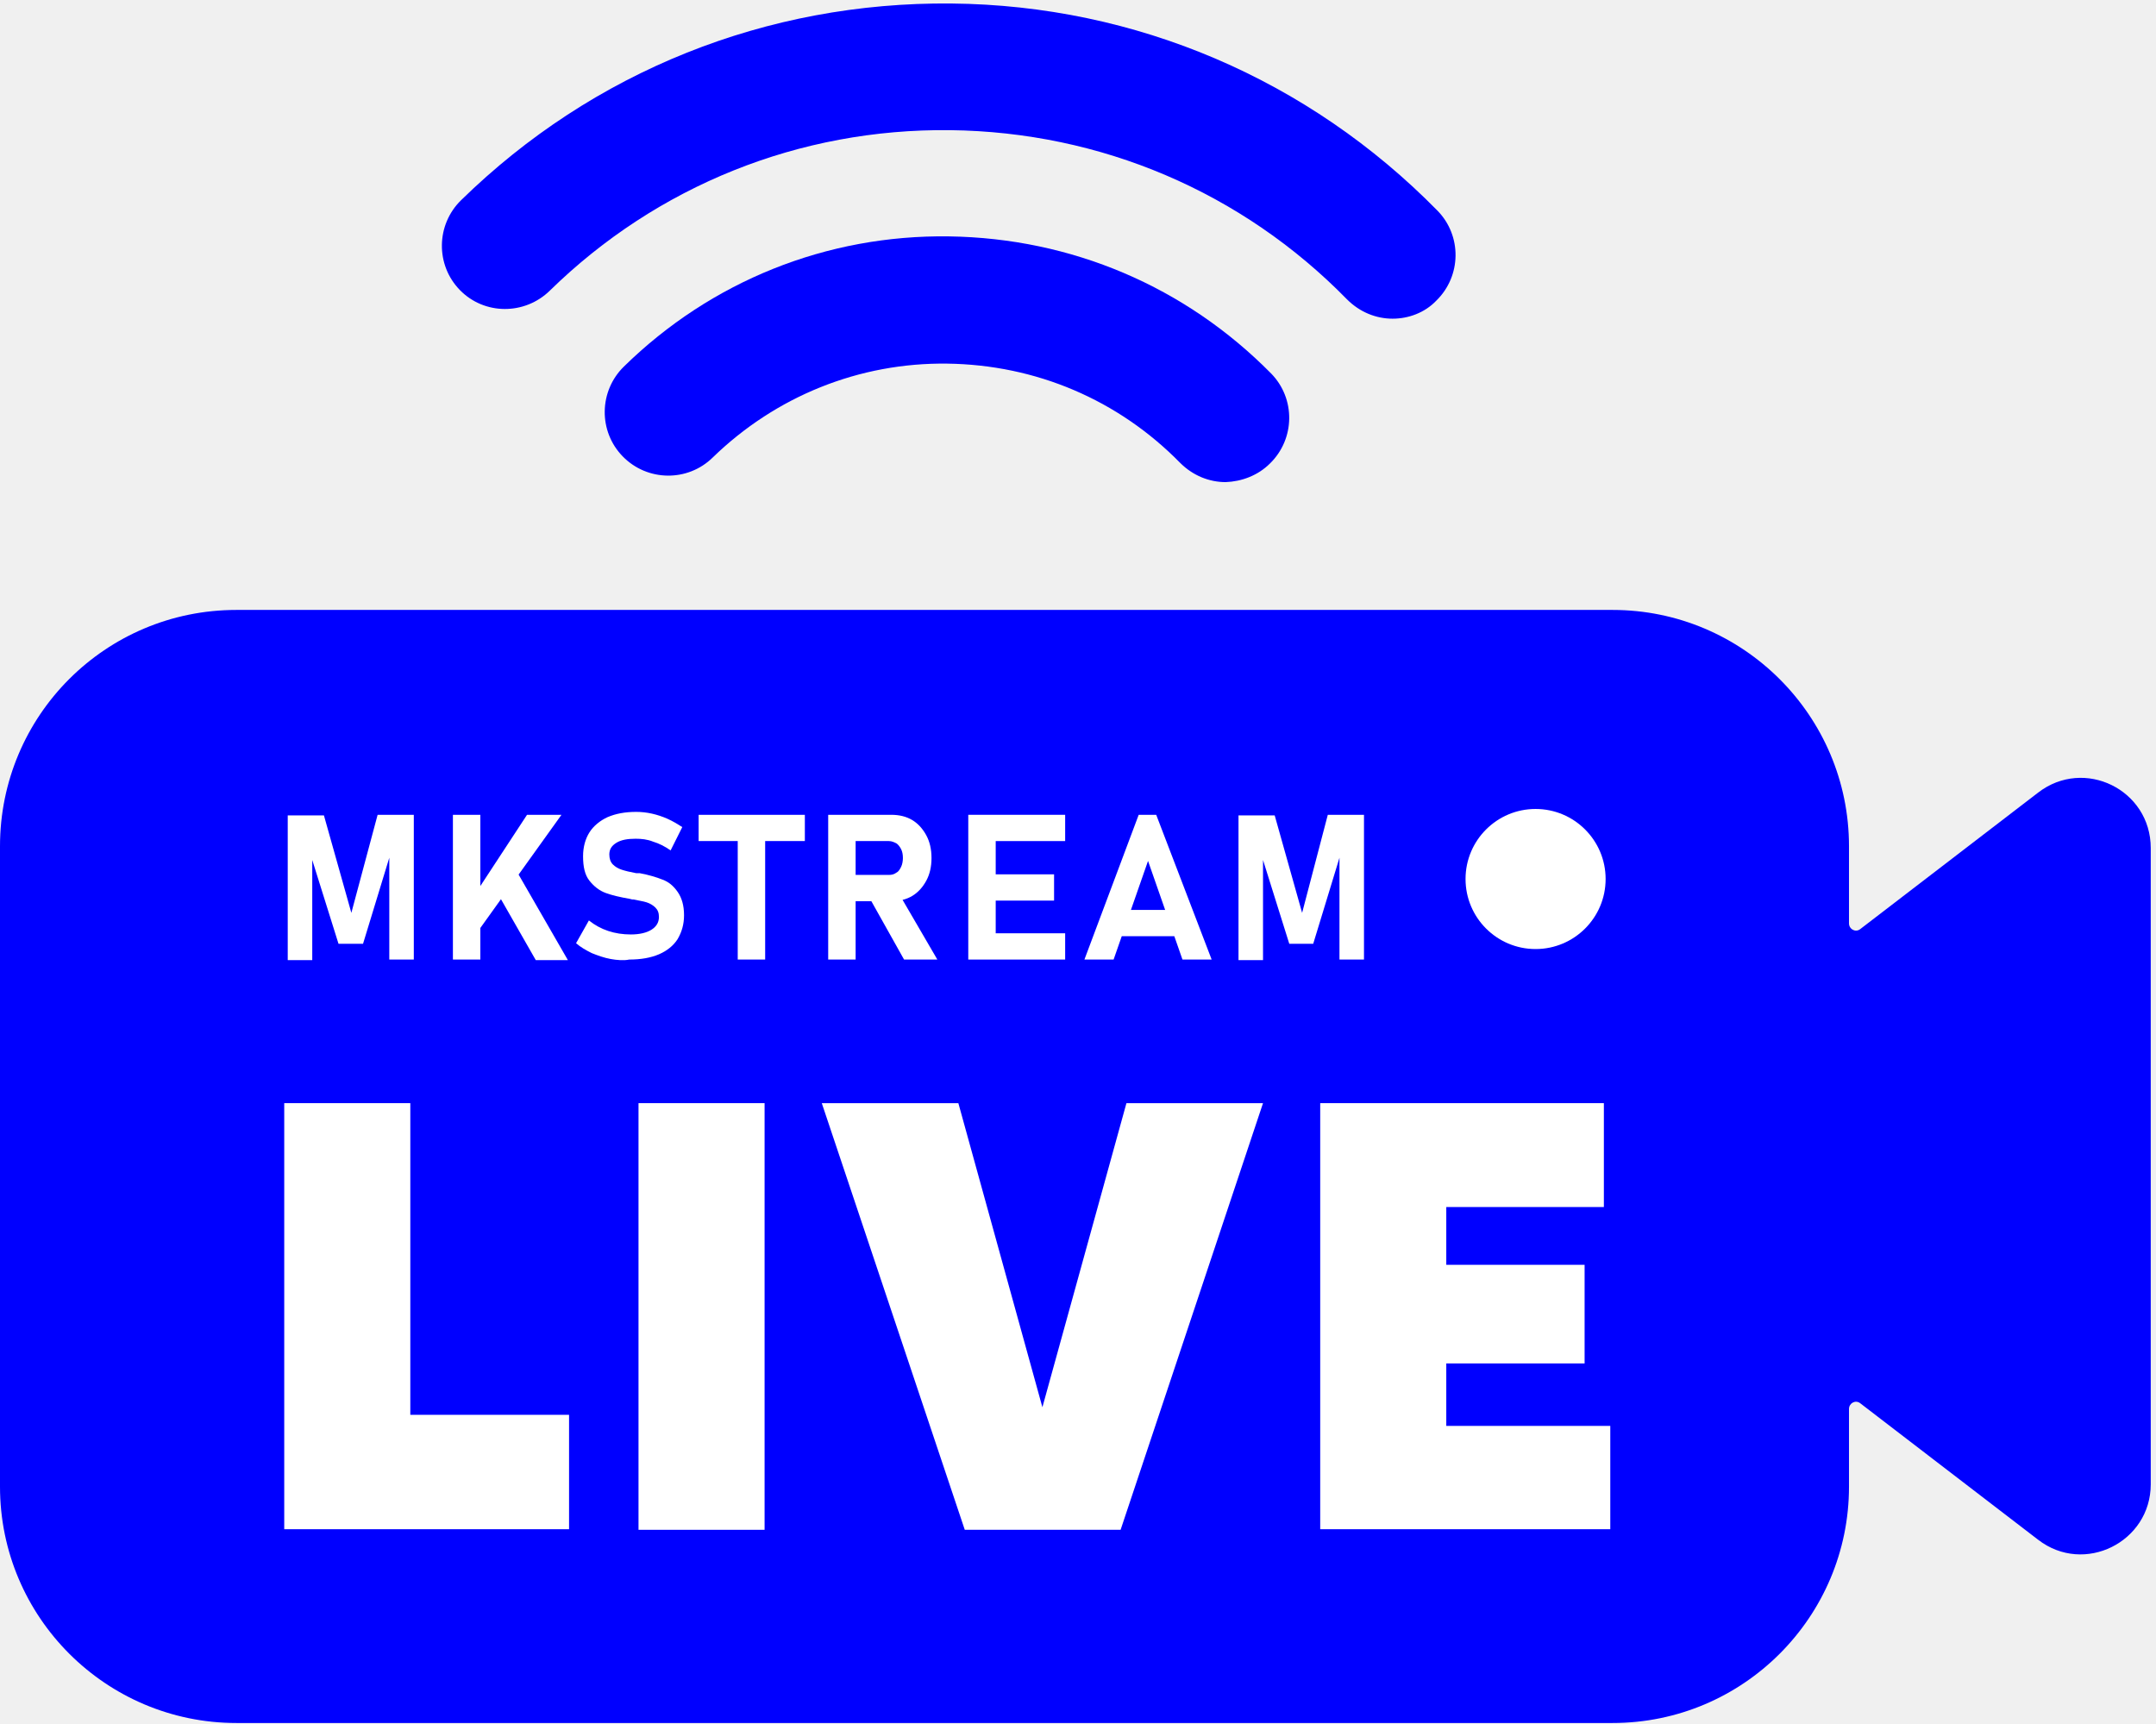
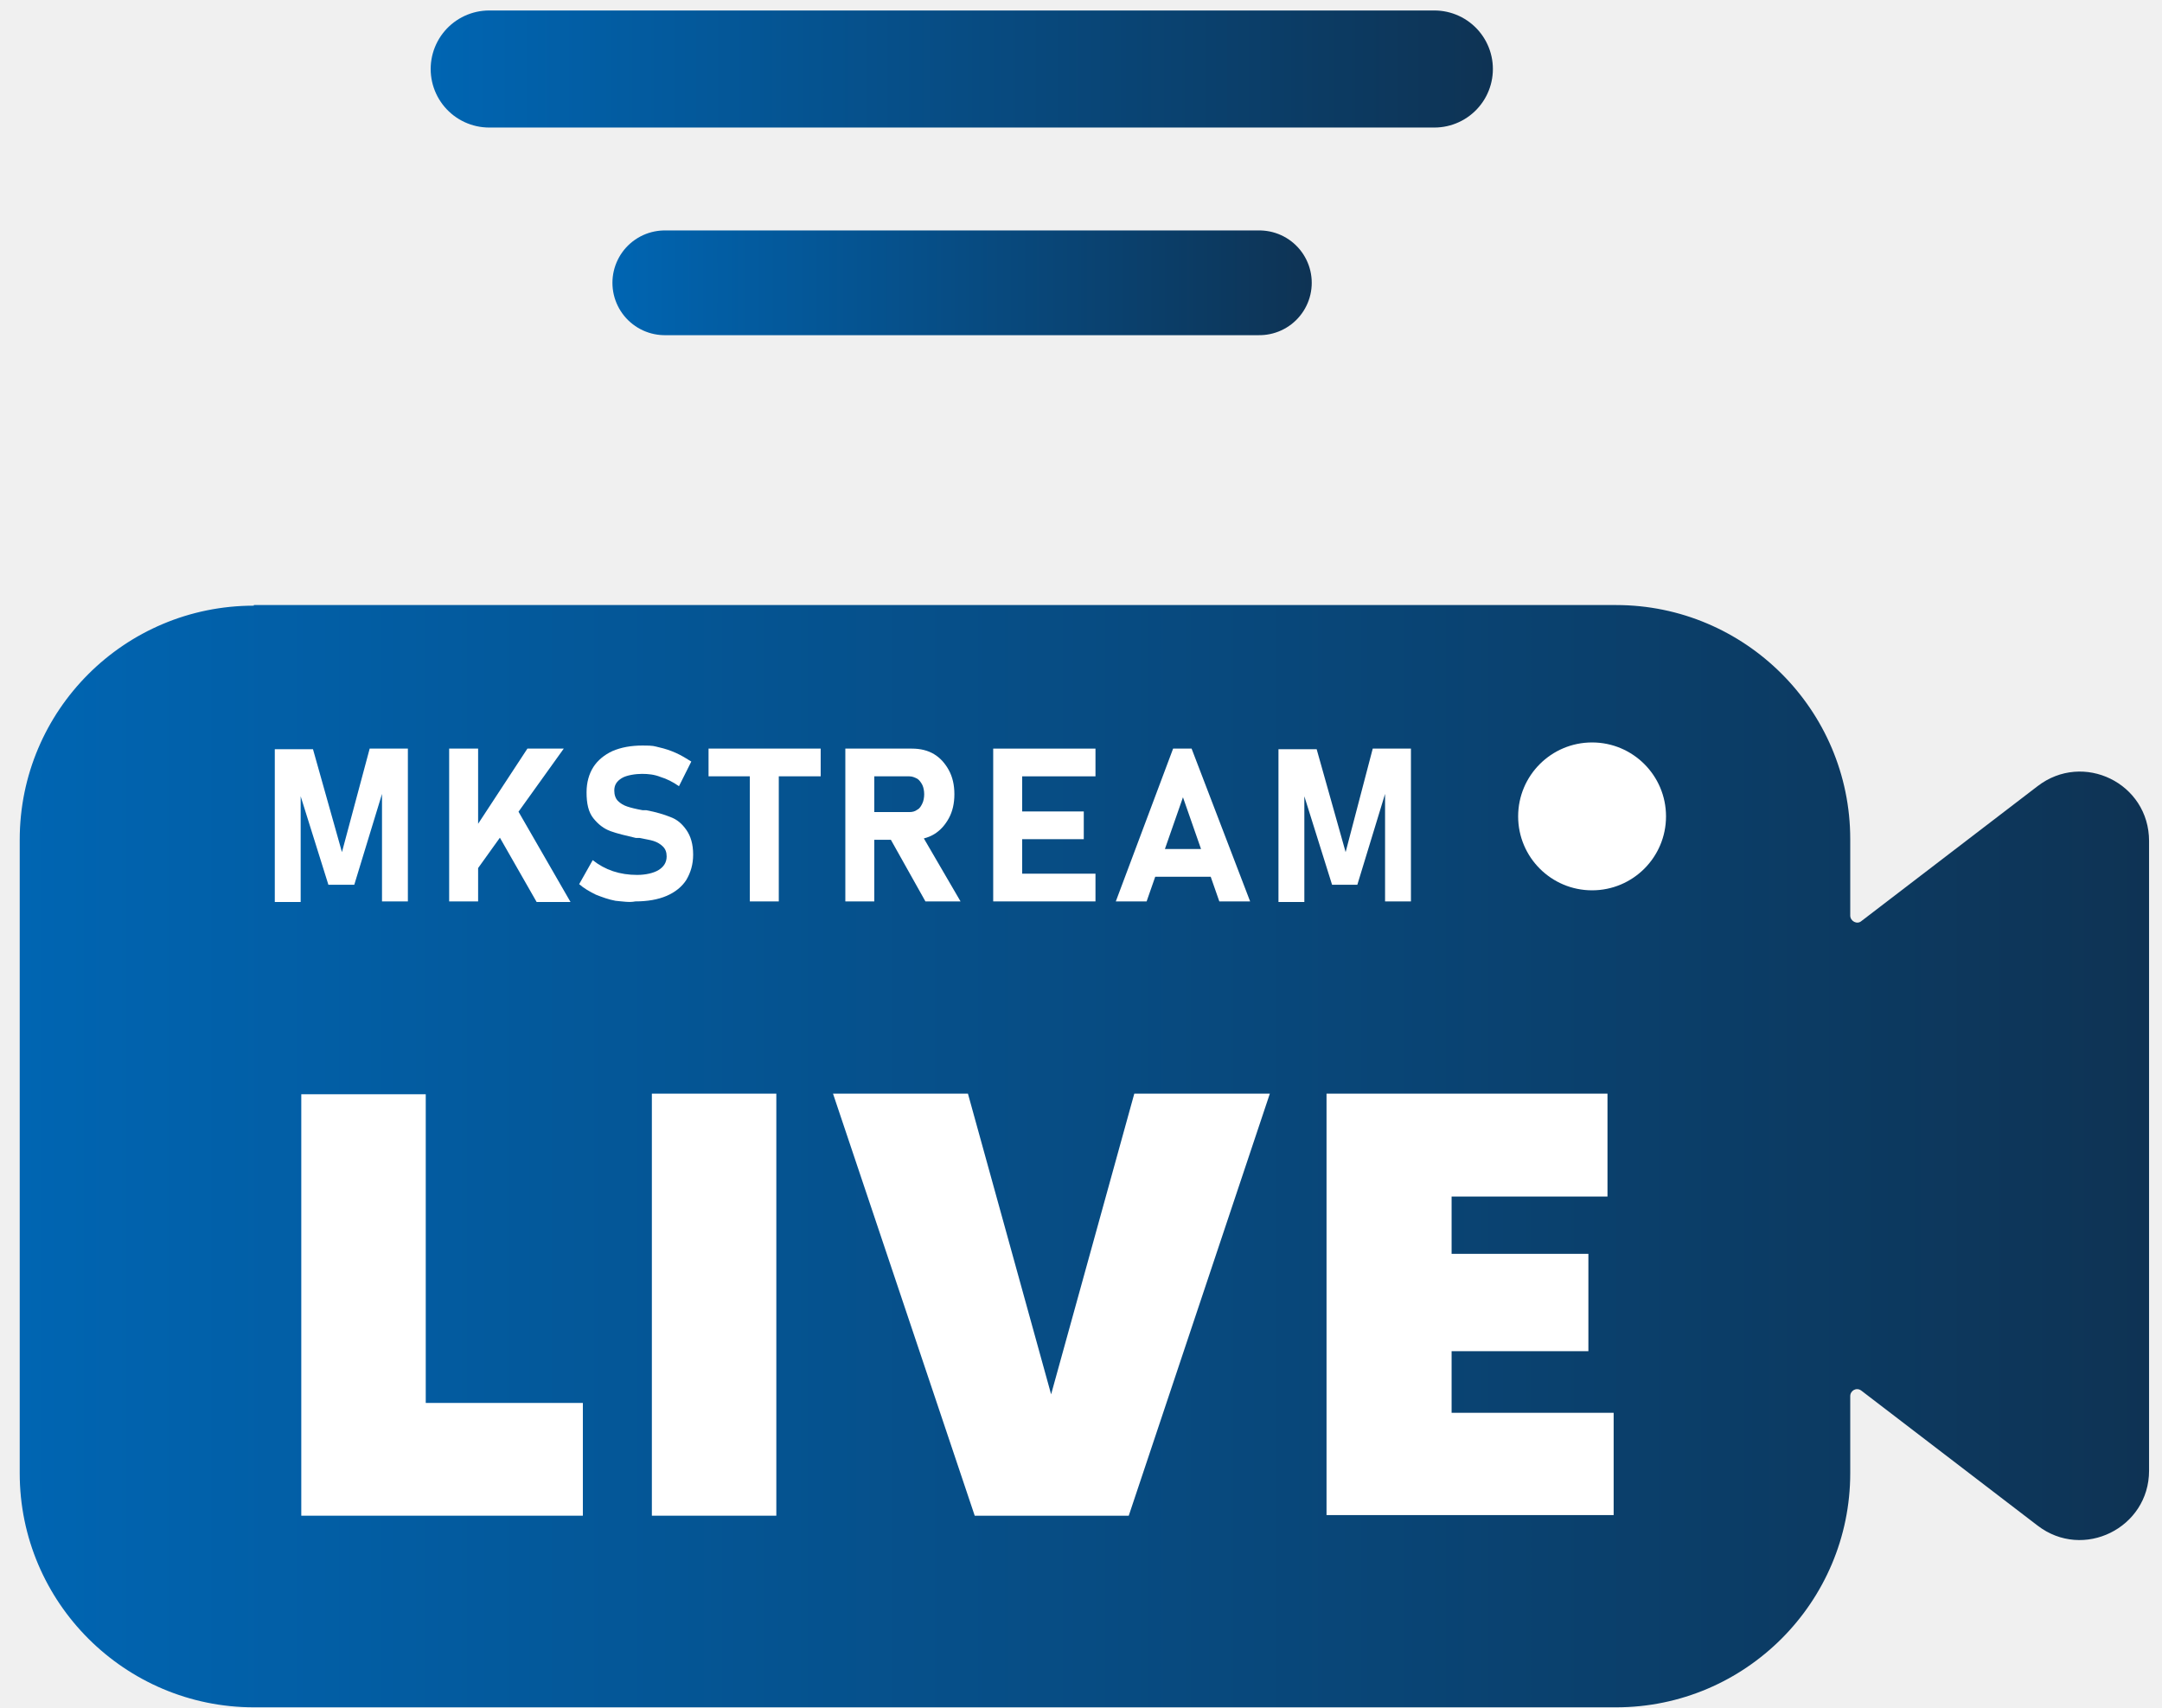
- <svg xmlns="http://www.w3.org/2000/svg" version="1.1" id="Layer_2_00000042710431026414549620000002580721475343110281_" x="0px" y="0px" viewBox="0 0 369.4 295.3" style="enable-background:new 0 0 369.4 295.3;" xml:space="preserve">
-   <style type="text/css">
- 	.st0{fill:#0000FF;}
- 	.st1{fill:#FFFFFF;}
- </style>
-   <g id="_ëîé_2">
-     <g>
-       <g>
+ <svg xmlns="http://www.w3.org/2000/svg" xmlns:xlink="http://www.w3.org/1999/xlink" version="1.1" viewBox="0 0 350.9 277.2">
+   <defs>
+     <style>
+       .cls-1 {
+         fill: url(#linear-gradient-2);
+       }
+ 
+       .cls-2 {
+         fill: #fff;
+       }
+ 
+       .cls-3 {
+         stroke: url(#linear-gradient-5);
+         stroke-width: 19px;
+       }
+ 
+       .cls-3, .cls-4, .cls-5 {
+         fill: none;
+         stroke-linecap: round;
+         stroke-linejoin: round;
+       }
+ 
+       .cls-6 {
+         fill: url(#linear-gradient-3);
+       }
+ 
+       .cls-4 {
+         stroke: url(#linear-gradient-6);
+         stroke-width: 21px;
+       }
+ 
+       .cls-4, .cls-7 {
+         display: none;
+       }
+ 
+       .cls-5 {
+         stroke: url(#linear-gradient-4);
+         stroke-width: 17px;
+       }
+ 
+       .cls-8 {
+         fill: url(#linear-gradient);
+       }
+     </style>
+     <linearGradient id="linear-gradient" x1="71" y1="9.5" x2="244.7" y2="9.5" gradientUnits="userSpaceOnUse">
+       <stop offset="0" stop-color="#006ab2" />
+       <stop offset="1" stop-color="#0b1429" />
+     </linearGradient>
+     <linearGradient id="linear-gradient-2" x1="98.9" y1="43.4" x2="216.2" y2="43.4" xlink:href="#linear-gradient" />
+     <linearGradient id="linear-gradient-3" x1="3.2" y1="187.7" x2="348.7" y2="187.7" gradientUnits="userSpaceOnUse">
+       <stop offset="0" stop-color="#0065b2" />
+       <stop offset="1" stop-color="#0e3354" />
+     </linearGradient>
+     <linearGradient id="linear-gradient-4" x1="99.4" y1="45.9" x2="212.9" y2="45.9" xlink:href="#linear-gradient-3" />
+     <linearGradient id="linear-gradient-5" x1="69.9" y1="11.2" x2="242.3" y2="11.2" xlink:href="#linear-gradient-3" />
+     <linearGradient id="linear-gradient-6" x1="41" y1="-23.6" x2="271.2" y2="-23.6" xlink:href="#linear-gradient-3" />
+   </defs>
+   <g>
+     <g id="Layer_2">
+       <g id="_ëîé_2">
        <g>
-           <path class="st0" d="M238.6,54.6c-2.8,0-5.6-1.1-7.8-3.3c-18-18.4-42.2-28.7-68-29s-50.2,9.5-68.6,27.5C89.9,54,83,54,78.8,49.7      S74.7,38.5,79,34.3c22.6-22.1,52.4-34,84-33.7c31.6,0.3,61.2,13,83.3,35.5c4.2,4.3,4.1,11.2-0.2,15.4      C244.1,53.6,241.3,54.6,238.6,54.6L238.6,54.6z" />
-         </g>
-         <g>
-           <path class="st0" d="M210,82.6c-2.8,0-5.6-1.1-7.8-3.3c-10.6-10.8-24.7-16.8-39.9-17c-15.1-0.2-29.4,5.6-40.2,16.1      c-4.3,4.2-11.2,4.1-15.4-0.2c-4.2-4.3-4.1-11.2,0.2-15.4c14.9-14.6,34.7-22.6,55.7-22.3s40.5,8.6,55.2,23.5      c4.2,4.3,4.1,11.2-0.2,15.4C215.5,81.5,212.7,82.5,210,82.6L210,82.6z" />
+           <g class="cls-7">
+             <path class="cls-8" d="M233.9,36.5c-2.8,0-5.6-1.1-7.8-3.3-18-18.4-42.2-28.7-68-29s-50.2,9.5-68.6,27.5c-4.3,4.2-11.2,4.2-15.4,0s-4.1-11.2.2-15.4c22.6-22.1,52.4-34,84-33.7,31.6.3,61.2,13,83.3,35.5,4.2,4.3,4.1,11.2-.2,15.4-2,2.1-4.8,3.1-7.5,3.1h0Z" />
+             <path class="cls-1" d="M205.3,64.5c-2.8,0-5.6-1.1-7.8-3.3-10.6-10.8-24.7-16.8-39.9-17-15.1-.2-29.4,5.6-40.2,16.1-4.3,4.2-11.2,4.1-15.4-.2-4.2-4.3-4.1-11.2.2-15.4,14.9-14.6,34.7-22.6,55.7-22.3s40.5,8.6,55.2,23.5c4.2,4.3,4.1,11.2-.2,15.4-2.1,2.1-4.9,3.1-7.6,3.2h0Z" />
+           </g>
+           <path class="cls-6" d="M41.2,98.3c-21,0-38,17-38,38v102.8c0,21,17.1,38,38,38h221.1c21,0,38-17.1,38-38v-12.5c0-.9,1-1.5,1.8-.9l28.6,21.9c7.4,5.7,18.1.4,18.1-8.9v-102.2c0-9.4-10.7-14.6-18.1-8.9l-28.6,21.9c-.7.6-1.8,0-1.8-.9v-12.4c0-21-17.1-38-38-38H41.2Z" />
+           <g>
+             <path class="cls-2" d="M94.6,227.6v18.4h-45.7v-68.4h20.2v50.1h25.5Z" />
+             <path class="cls-2" d="M126,177.5v68.5h-20.2v-68.5h20.2Z" />
+             <path class="cls-2" d="M206.1,177.5l-22.9,68.5h-25l-23-68.5h21.9l13.5,48.8,13.5-48.8h21.9Z" />
+             <path class="cls-2" d="M261.9,229.3v16.6h-46.6v-68.4h45.6v16.7h-25.3v9.3h22.2v15.8h-22.2v10h26.3Z" />
+           </g>
+           <line class="cls-5" x1="107.9" y1="45.9" x2="204.4" y2="45.9" />
+           <line class="cls-3" x1="79.4" y1="11.2" x2="232.8" y2="11.2" />
+           <line class="cls-4" x1="51.5" y1="-23.6" x2="260.7" y2="-23.6" />
        </g>
      </g>
      <g>
-         <path class="st0" d="M40.5,104.5C18.1,104.5,0,122.6,0,145v109.7c0,22.4,18.2,40.5,40.5,40.5h235.8c22.4,0,40.5-18.2,40.5-40.5     v-13.3c0-1,1.1-1.6,1.9-1l30.5,23.4c7.9,6.1,19.3,0.4,19.3-9.5v-109c0-10-11.4-15.6-19.3-9.5l-30.5,23.4c-0.8,0.6-1.9,0-1.9-1     V145c0-22.4-18.2-40.5-40.5-40.5H40.5L40.5,104.5z" />
+         <path class="cls-2" d="M60,121.5h6.2v24.8h-4.2v-19.2l.2,1.1-4.7,15.4h-4.2l-4.7-15,.2-1.4v19.2h-4.2v-24.8h6.2l4.7,16.7,4.5-16.8Z" />
+         <path class="cls-2" d="M72.9,121.5h4.7v24.8h-4.7v-24.8ZM75.7,136.6l9.9-15.1h5.9l-15.2,21.2-.6-6.1ZM79.9,133.8l4-2.5,8.7,15.1h-5.5l-7.2-12.6Z" />
+         <path class="cls-2" d="M99.9,146.2c-1.1-.2-2.2-.6-3.2-1-1-.5-1.9-1-2.7-1.7l2.2-3.9c1,.8,2.1,1.4,3.3,1.8,1.2.4,2.5.6,3.9.6s2.7-.3,3.5-.8,1.3-1.2,1.3-2.2h0c0-.7-.2-1.2-.6-1.6-.4-.4-.9-.7-1.5-.9s-1.4-.3-2.3-.5h-.6c-1.7-.4-3-.7-4.1-1.1s-2-1.1-2.8-2.1-1.1-2.4-1.1-4.2h0c0-1.6.4-3,1.1-4.1s1.8-2,3.1-2.6c1.4-.6,3-.9,4.9-.9s1.8.1,2.7.3c.9.2,1.8.5,2.7.9.9.4,1.7.9,2.5,1.4l-2,4c-1-.7-2-1.2-3-1.5-1-.4-2-.5-3-.5s-2.5.2-3.3.7-1.2,1.1-1.2,2h0c0,.7.2,1.3.6,1.7s.9.7,1.5.9,1.4.4,2.5.6h.6c1.6.3,2.9.7,3.9,1.1,1.1.4,1.9,1.1,2.6,2.1s1.1,2.3,1.1,4h0c0,1.6-.4,2.9-1.1,4.1-.7,1.1-1.8,2-3.2,2.6-1.4.6-3.1.9-5.1.9-.9.2-2.1,0-3.2-.1Z" />
+         <path class="cls-2" d="M115,121.5h18.2v4.5h-18.2v-4.5ZM121.7,123.5h4.7v22.8h-4.7s0-22.8,0-22.8Z" />
+         <path class="cls-2" d="M137.2,121.5h4.7v24.8h-4.7v-24.8ZM139,131.8h8.6c.5,0,.9-.1,1.3-.4.4-.2.6-.6.8-1s.3-1,.3-1.5-.1-1.1-.3-1.5-.5-.8-.8-1c-.4-.2-.8-.4-1.3-.4h-8.6v-4.5h9c1.4,0,2.6.3,3.6.9,1,.6,1.8,1.5,2.4,2.6.6,1.1.9,2.4.9,3.9s-.3,2.8-.9,3.9c-.6,1.1-1.4,2-2.4,2.6s-2.2.9-3.6.9h-9v-4.5ZM144.2,135.6l5-.8,6.7,11.5h-5.7l-6-10.7Z" />
+         <path class="cls-2" d="M161.2,121.5h4.7v24.8h-4.7v-24.8ZM162.9,121.5h14.9v4.5h-14.9v-4.5ZM162.9,131.7h13v4.5h-13v-4.5ZM162.9,141.8h14.9v4.5h-14.9v-4.5Z" />
+         <path class="cls-2" d="M190.4,121.5h3l9.5,24.8h-5l-5.9-16.9-5.9,16.9h-5l9.3-24.8ZM185.5,137.8h13v4.5h-13v-4.5Z" />
+         <path class="cls-2" d="M222.8,121.5h6.2v24.8h-4.2v-19.2l.2,1.1-4.7,15.4h-4.1l-4.7-15,.2-1.4v19.2h-4.2v-24.8h6.2l4.7,16.7,4.4-16.8Z" />
      </g>
-       <g>
-         <g>
-           <path class="st1" d="M97.5,242.4V262H48.7v-73h21.6v53.4H97.5L97.5,242.4z" />
-         </g>
-         <g>
-           <path class="st1" d="M131,189v73.1h-21.6V189H131z" />
-         </g>
-         <g>
-           <path class="st1" d="M216.4,189L192,262.1h-26.7L140.8,189h23.4l14.4,52.1L193,189H216.4L216.4,189z" />
-         </g>
-         <g>
-           <path class="st1" d="M275.9,244.3V262h-49.7v-73h48.6v17.8h-27v9.9h23.7v16.9h-23.7v10.7L275.9,244.3L275.9,244.3z" />
-         </g>
-       </g>
+       <circle class="cls-2" cx="258.4" cy="132.5" r="12" />
    </g>
  </g>
-   <g>
-     <path class="st1" d="M64.7,139.6h6.2v24.8h-4.2v-19.2l0.2,1.1l-4.7,15.4H58l-4.7-15l0.2-1.4v19.2h-4.2v-24.8h6.2l4.7,16.7   L64.7,139.6z" />
-     <path class="st1" d="M77.6,139.6h4.7v24.8h-4.7V139.6z M80.4,154.7l9.9-15.1h5.9L81,160.8L80.4,154.7z M84.6,151.9l4-2.5l8.7,15.1   h-5.5L84.6,151.9z" />
-     <path class="st1" d="M104.6,164.3c-1.1-0.2-2.2-0.6-3.2-1c-1-0.5-1.9-1-2.7-1.7l2.2-3.9c1,0.8,2.1,1.4,3.3,1.8   c1.2,0.4,2.5,0.6,3.9,0.6c1.5,0,2.7-0.3,3.5-0.8s1.3-1.2,1.3-2.2l0,0c0-0.7-0.2-1.2-0.6-1.6c-0.4-0.4-0.9-0.7-1.5-0.9   s-1.4-0.3-2.3-0.5h-0.1h-0.1l-0.4-0.1c-1.7-0.3-3-0.6-4.1-1s-2-1.1-2.8-2.1s-1.1-2.4-1.1-4.2l0,0c0-1.6,0.4-3,1.1-4.1   s1.8-2,3.1-2.6c1.4-0.6,3-0.9,4.9-0.9c0.9,0,1.8,0.1,2.7,0.3c0.9,0.2,1.8,0.5,2.7,0.9c0.9,0.4,1.7,0.9,2.5,1.4l-2,4   c-1-0.7-2-1.2-3-1.5c-1-0.4-2-0.5-3-0.5c-1.4,0-2.5,0.2-3.3,0.7s-1.2,1.1-1.2,2l0,0c0,0.7,0.2,1.3,0.6,1.7s0.9,0.7,1.5,0.9   s1.4,0.4,2.5,0.6h0.1h0.1c0.1,0,0.1,0,0.2,0s0.1,0,0.2,0c1.6,0.3,2.9,0.7,3.9,1.1c1.1,0.4,1.9,1.1,2.6,2.1s1.1,2.3,1.1,4l0,0   c0,1.6-0.4,2.9-1.1,4.1c-0.7,1.1-1.8,2-3.2,2.6c-1.4,0.6-3.1,0.9-5.1,0.9C106.9,164.6,105.7,164.5,104.6,164.3z" />
-     <path class="st1" d="M119.7,139.6h18.2v4.5h-18.2V139.6z M126.4,141.6h4.7v22.8h-4.7C126.4,164.4,126.4,141.6,126.4,141.6z" />
-     <path class="st1" d="M141.9,139.6h4.7v24.8h-4.7V139.6z M143.7,149.9h8.6c0.5,0,0.9-0.1,1.3-0.4c0.4-0.2,0.6-0.6,0.8-1   s0.3-1,0.3-1.5c0-0.6-0.1-1.1-0.3-1.5s-0.5-0.8-0.8-1c-0.4-0.2-0.8-0.4-1.3-0.4h-8.6v-4.5h9c1.4,0,2.6,0.3,3.6,0.9   c1,0.6,1.8,1.5,2.4,2.6c0.6,1.1,0.9,2.4,0.9,3.9s-0.3,2.8-0.9,3.9c-0.6,1.1-1.4,2-2.4,2.6s-2.2,0.9-3.6,0.9h-9V149.9z M148.9,153.7   l5-0.8l6.7,11.5h-5.7L148.9,153.7z" />
-     <path class="st1" d="M165.9,139.6h4.7v24.8h-4.7V139.6z M167.6,139.6h14.9v4.5h-14.9V139.6z M167.6,149.8h13v4.5h-13V149.8z    M167.6,159.9h14.9v4.5h-14.9V159.9z" />
-     <path class="st1" d="M195.1,139.6h3l9.5,24.8h-5l-5.9-16.9l-5.9,16.9h-5L195.1,139.6z M190.2,155.9h13v4.5h-13V155.9z" />
-     <path class="st1" d="M227.5,139.6h6.2v24.8h-4.2v-19.2l0.2,1.1l-4.7,15.4h-4.1l-4.7-15l0.2-1.4v19.2h-4.2v-24.8h6.2l4.7,16.7   L227.5,139.6z" />
-   </g>
-   <g>
-     <ellipse class="st1" cx="263.1" cy="150.6" rx="12" ry="12" />
-   </g>
</svg>
